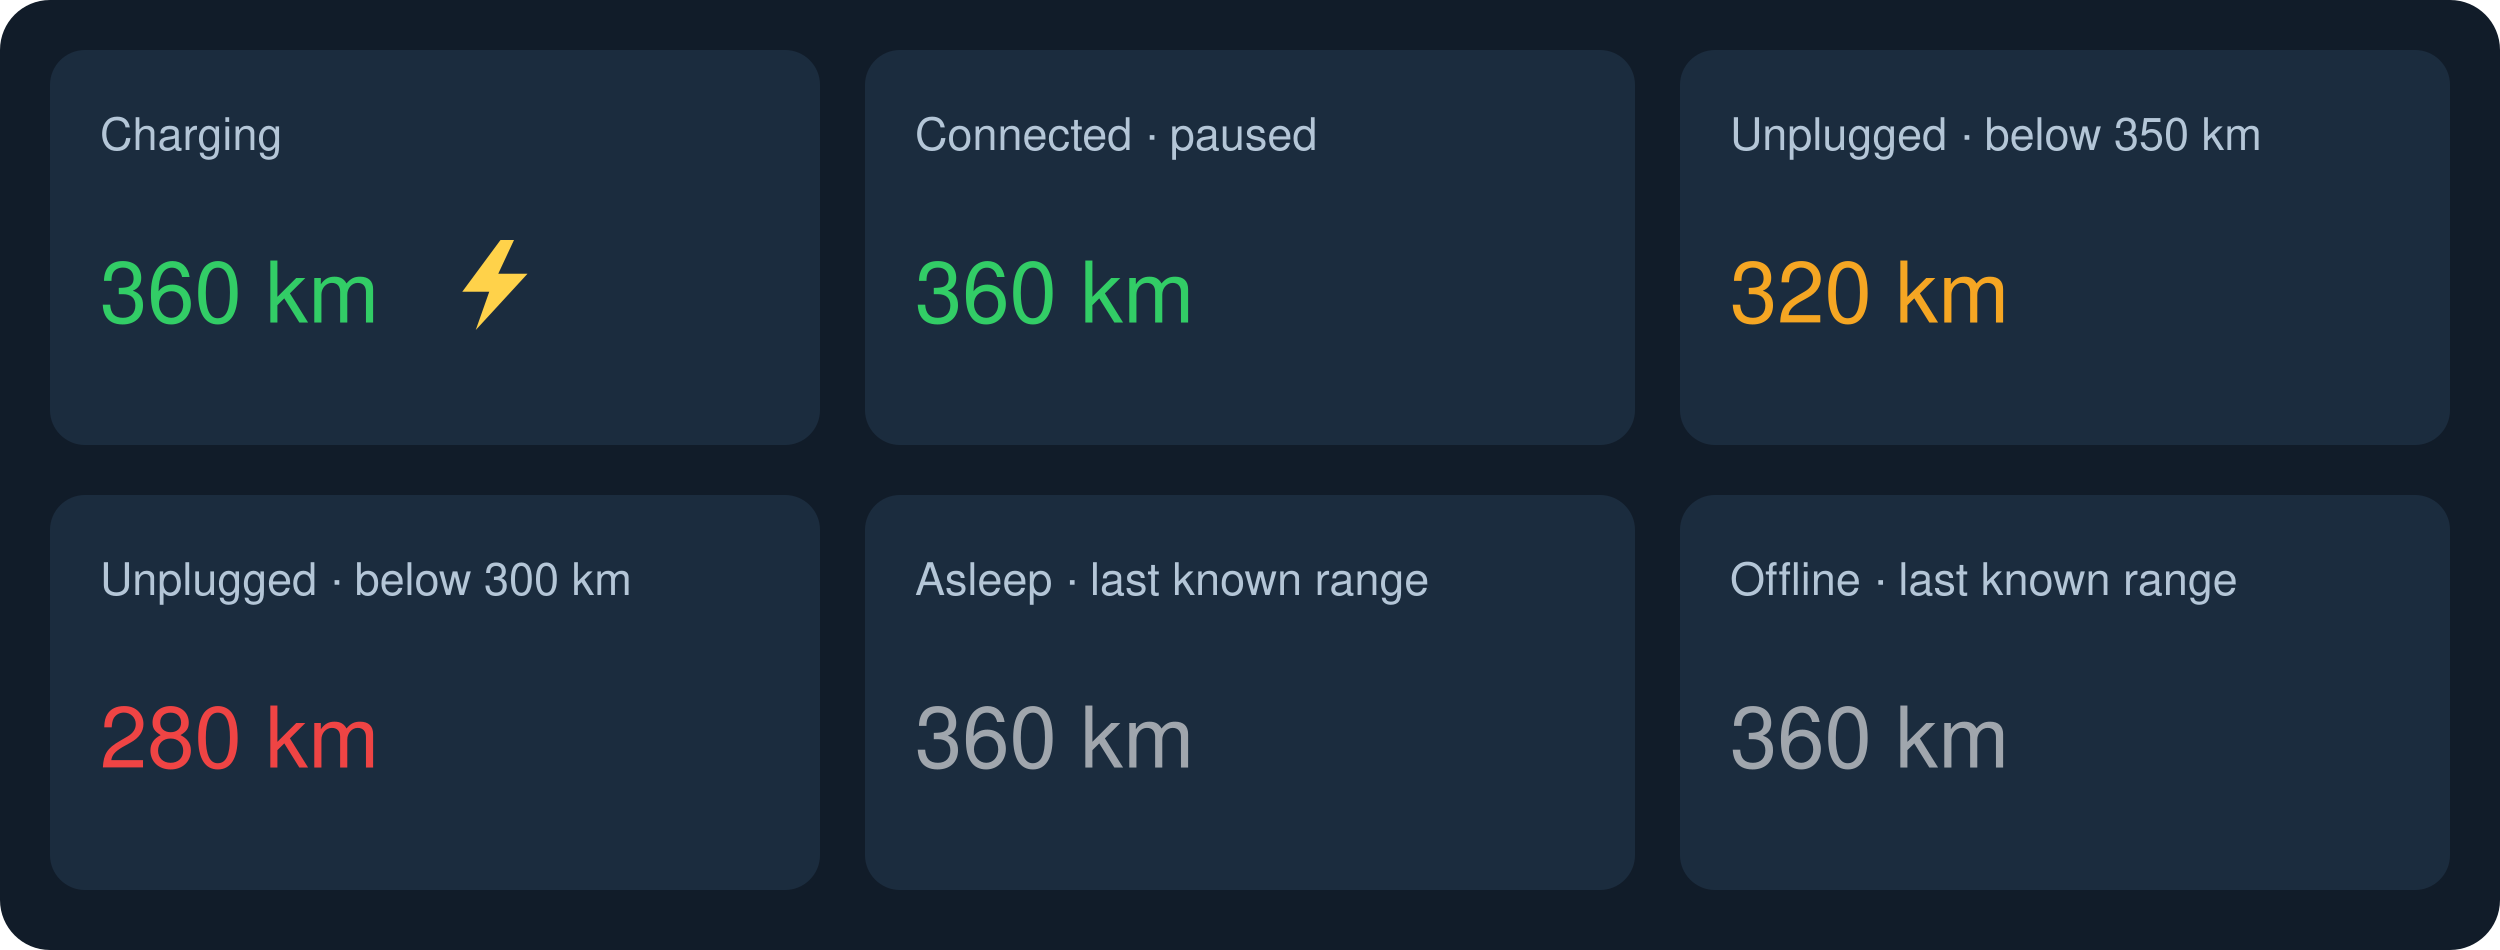
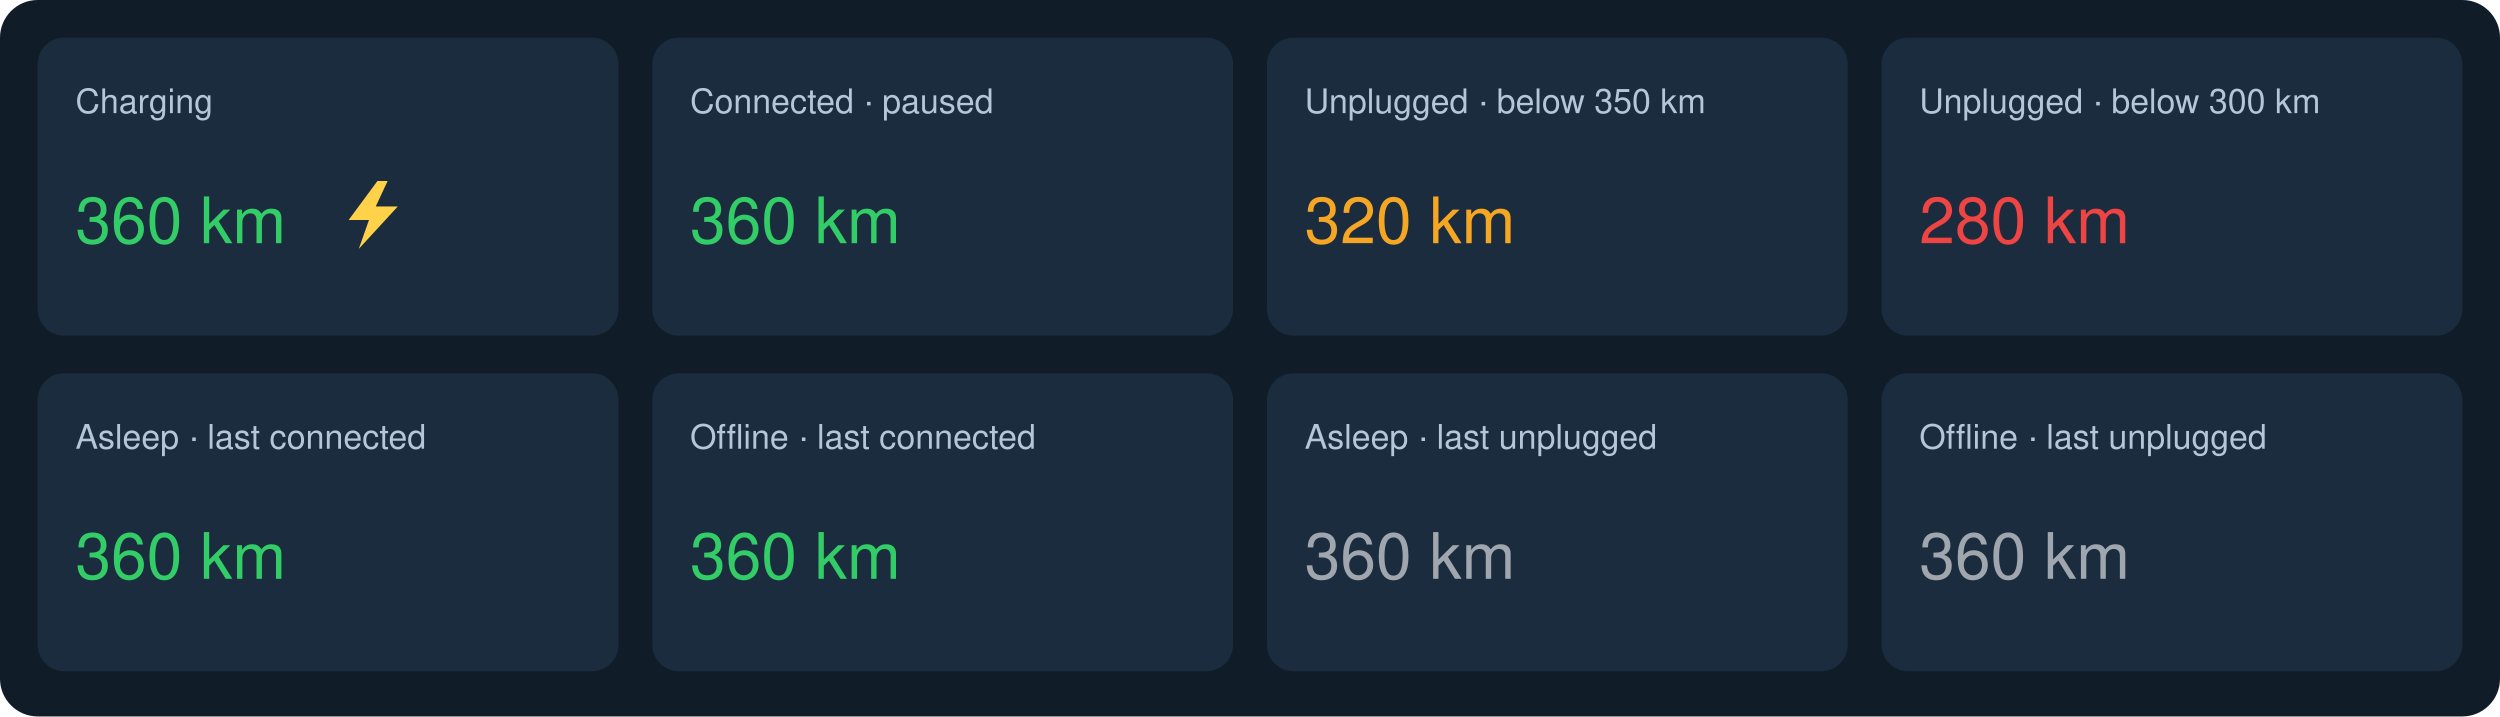
- <svg xmlns="http://www.w3.org/2000/svg" width="1000" height="380" viewBox="0 0 1000 380" role="img">
+ <svg xmlns="http://www.w3.org/2000/svg" width="1326" height="380" viewBox="0 0 1326 380" role="img">
  <defs>
    <linearGradient id="blue" x2="1" y2="1">
      <stop stop-color="#126e98" />
      <stop offset="1" stop-color="#173a58" />
    </linearGradient>
    <linearGradient id="panel" x2="0" y2="1">
      <stop stop-color="#103d53" />
      <stop offset="0.55" stop-color="#24343f" />
      <stop offset="1" stop-color="#303337" />
    </linearGradient>
  </defs>
-   <rect width="1000" height="380" rx="20" fill="#111c29" />
+   <rect width="1326" height="380" rx="20" fill="#111c29" />
  <rect x="20" y="20" width="308" height="158" rx="14" fill="#1b2c3e" />
  <text x="40" y="60" fill="#b4c6d7" font-family="Helvetica,Arial,sans-serif" font-size="18" font-weight="400">Charging</text>
  <text x="40" y="129" fill="#32cd66" font-family="Helvetica,Arial,sans-serif" font-size="34" font-weight="400">360 km</text>
  <path transform="translate(184,96) scale(0.9)" d="M18 0 1 23h12L7 40 30 15H17L24 0Z" fill="#ffd24a" />
  <rect x="346" y="20" width="308" height="158" rx="14" fill="#1b2c3e" />
  <text x="366" y="60" fill="#b4c6d7" font-family="Helvetica,Arial,sans-serif" font-size="18" font-weight="400">Connected · paused</text>
  <text x="366" y="129" fill="#32cd66" font-family="Helvetica,Arial,sans-serif" font-size="34" font-weight="400">360 km</text>
  <rect x="672" y="20" width="308" height="158" rx="14" fill="#1b2c3e" />
  <text x="692" y="60" fill="#b4c6d7" font-family="Helvetica,Arial,sans-serif" font-size="18" font-weight="400">Unplugged · below 350 km</text>
  <text x="692" y="129" fill="#f5a623" font-family="Helvetica,Arial,sans-serif" font-size="34" font-weight="400">320 km</text>
+   <rect x="998" y="20" width="308" height="158" rx="14" fill="#1b2c3e" />
+   <text x="1018" y="60" fill="#b4c6d7" font-family="Helvetica,Arial,sans-serif" font-size="18" font-weight="400">Unplugged · below 300 km</text>
+   <text x="1018" y="129" fill="#ef4444" font-family="Helvetica,Arial,sans-serif" font-size="34" font-weight="400">280 km</text>
  <rect x="20" y="198" width="308" height="158" rx="14" fill="#1b2c3e" />
-   <text x="40" y="238" fill="#b4c6d7" font-family="Helvetica,Arial,sans-serif" font-size="18" font-weight="400">Unplugged · below 300 km</text>
-   <text x="40" y="307" fill="#ef4444" font-family="Helvetica,Arial,sans-serif" font-size="34" font-weight="400">280 km</text>
+   <text x="40" y="238" fill="#b4c6d7" font-family="Helvetica,Arial,sans-serif" font-size="18" font-weight="400">Asleep · last connected</text>
+   <text x="40" y="307" fill="#32cd66" font-family="Helvetica,Arial,sans-serif" font-size="34" font-weight="400">360 km</text>
  <rect x="346" y="198" width="308" height="158" rx="14" fill="#1b2c3e" />
-   <text x="366" y="238" fill="#b4c6d7" font-family="Helvetica,Arial,sans-serif" font-size="18" font-weight="400">Asleep · last known range</text>
-   <text x="366" y="307" fill="#a0a6ad" font-family="Helvetica,Arial,sans-serif" font-size="34" font-weight="400">360 km</text>
+   <text x="366" y="238" fill="#b4c6d7" font-family="Helvetica,Arial,sans-serif" font-size="18" font-weight="400">Offline · last connected</text>
+   <text x="366" y="307" fill="#32cd66" font-family="Helvetica,Arial,sans-serif" font-size="34" font-weight="400">360 km</text>
  <rect x="672" y="198" width="308" height="158" rx="14" fill="#1b2c3e" />
-   <text x="692" y="238" fill="#b4c6d7" font-family="Helvetica,Arial,sans-serif" font-size="18" font-weight="400">Offline · last known range</text>
+   <text x="692" y="238" fill="#b4c6d7" font-family="Helvetica,Arial,sans-serif" font-size="18" font-weight="400">Asleep · last unplugged</text>
  <text x="692" y="307" fill="#a0a6ad" font-family="Helvetica,Arial,sans-serif" font-size="34" font-weight="400">360 km</text>
+   <rect x="998" y="198" width="308" height="158" rx="14" fill="#1b2c3e" />
+   <text x="1018" y="238" fill="#b4c6d7" font-family="Helvetica,Arial,sans-serif" font-size="18" font-weight="400">Offline · last unplugged</text>
+   <text x="1018" y="307" fill="#a0a6ad" font-family="Helvetica,Arial,sans-serif" font-size="34" font-weight="400">360 km</text>
</svg>
